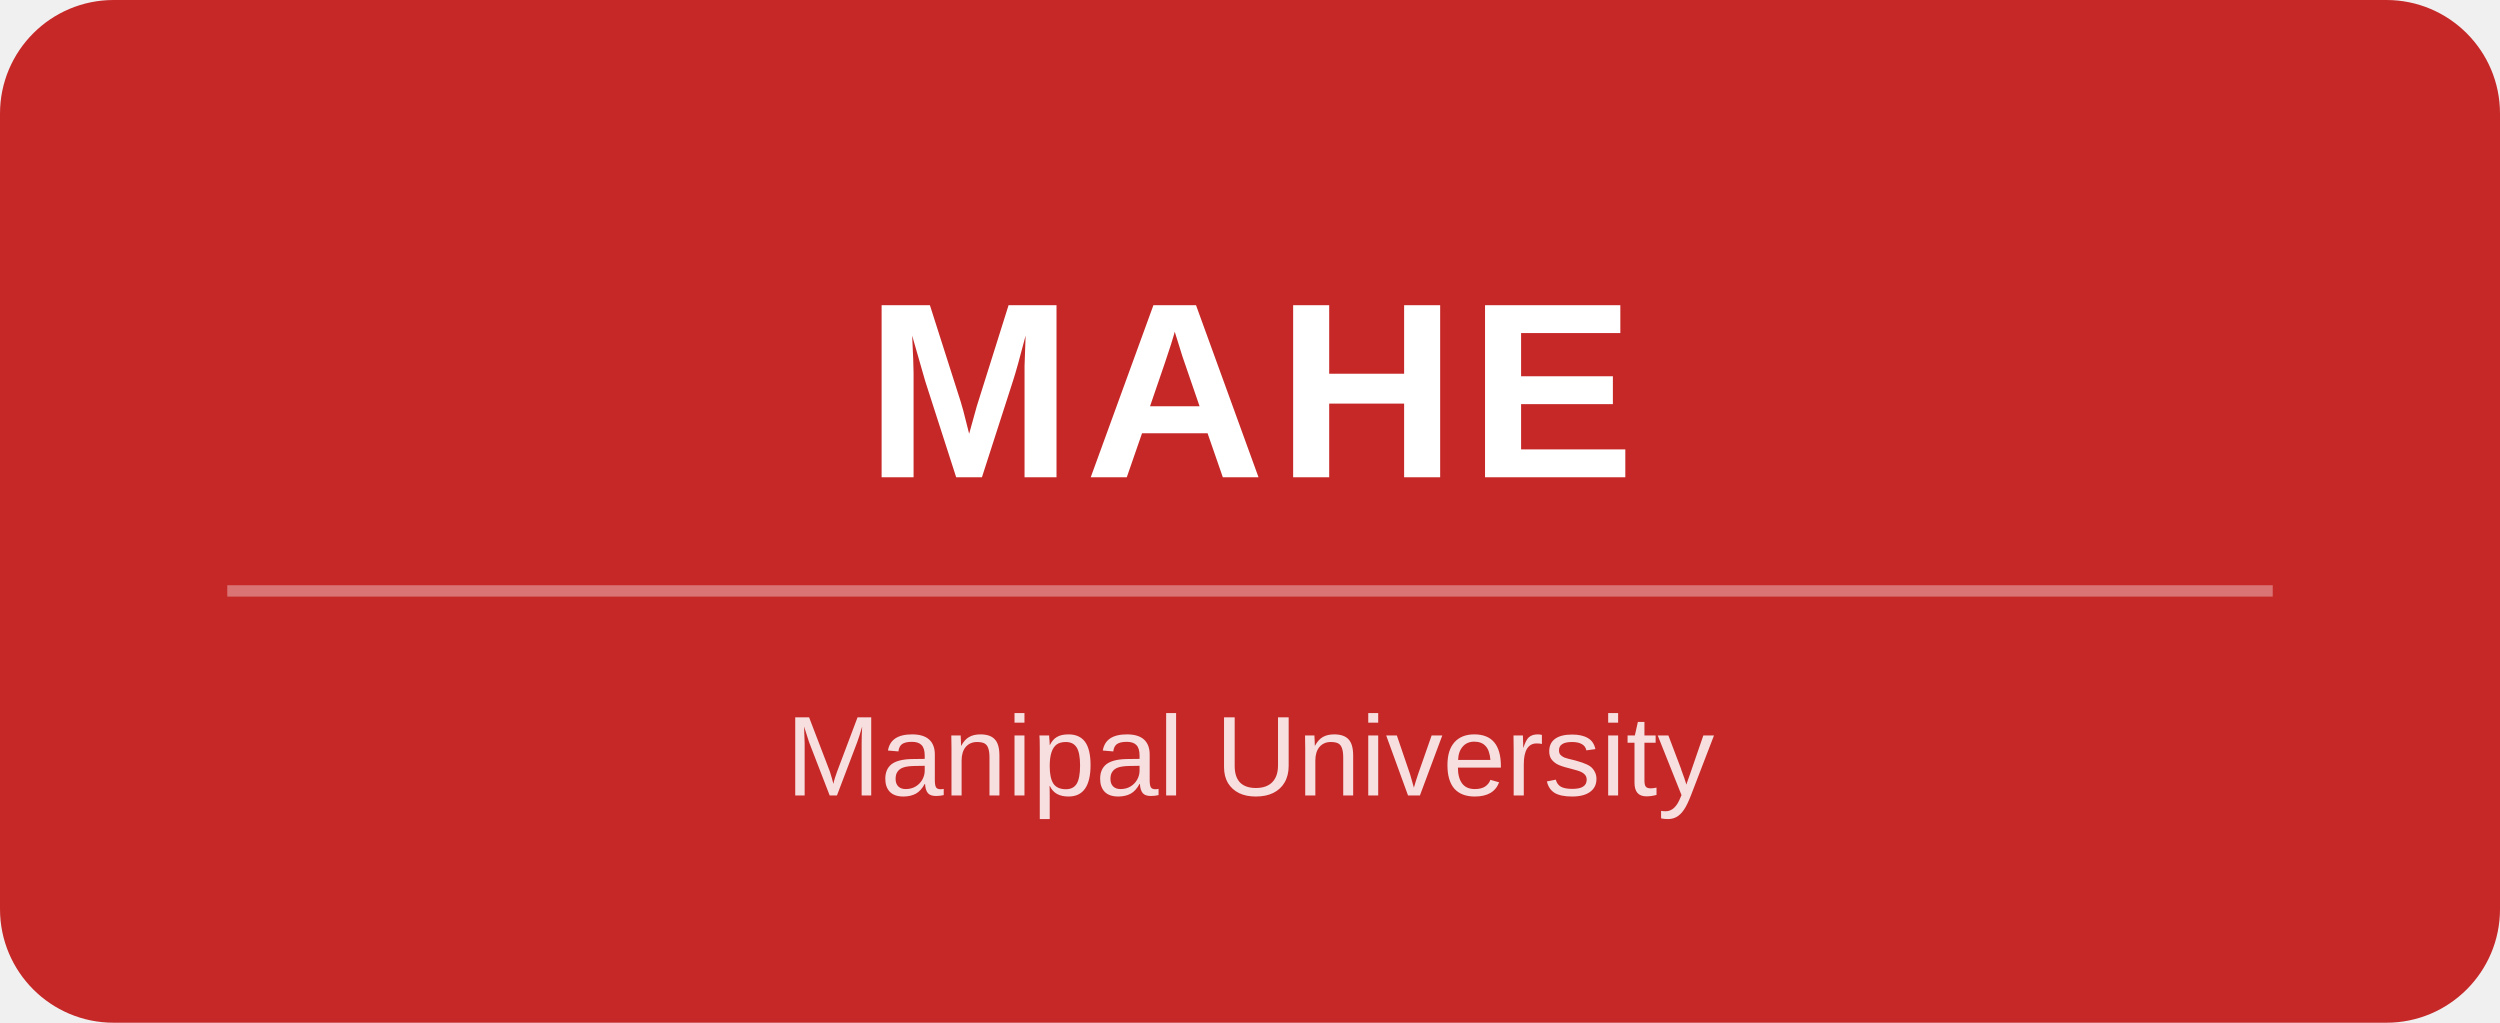
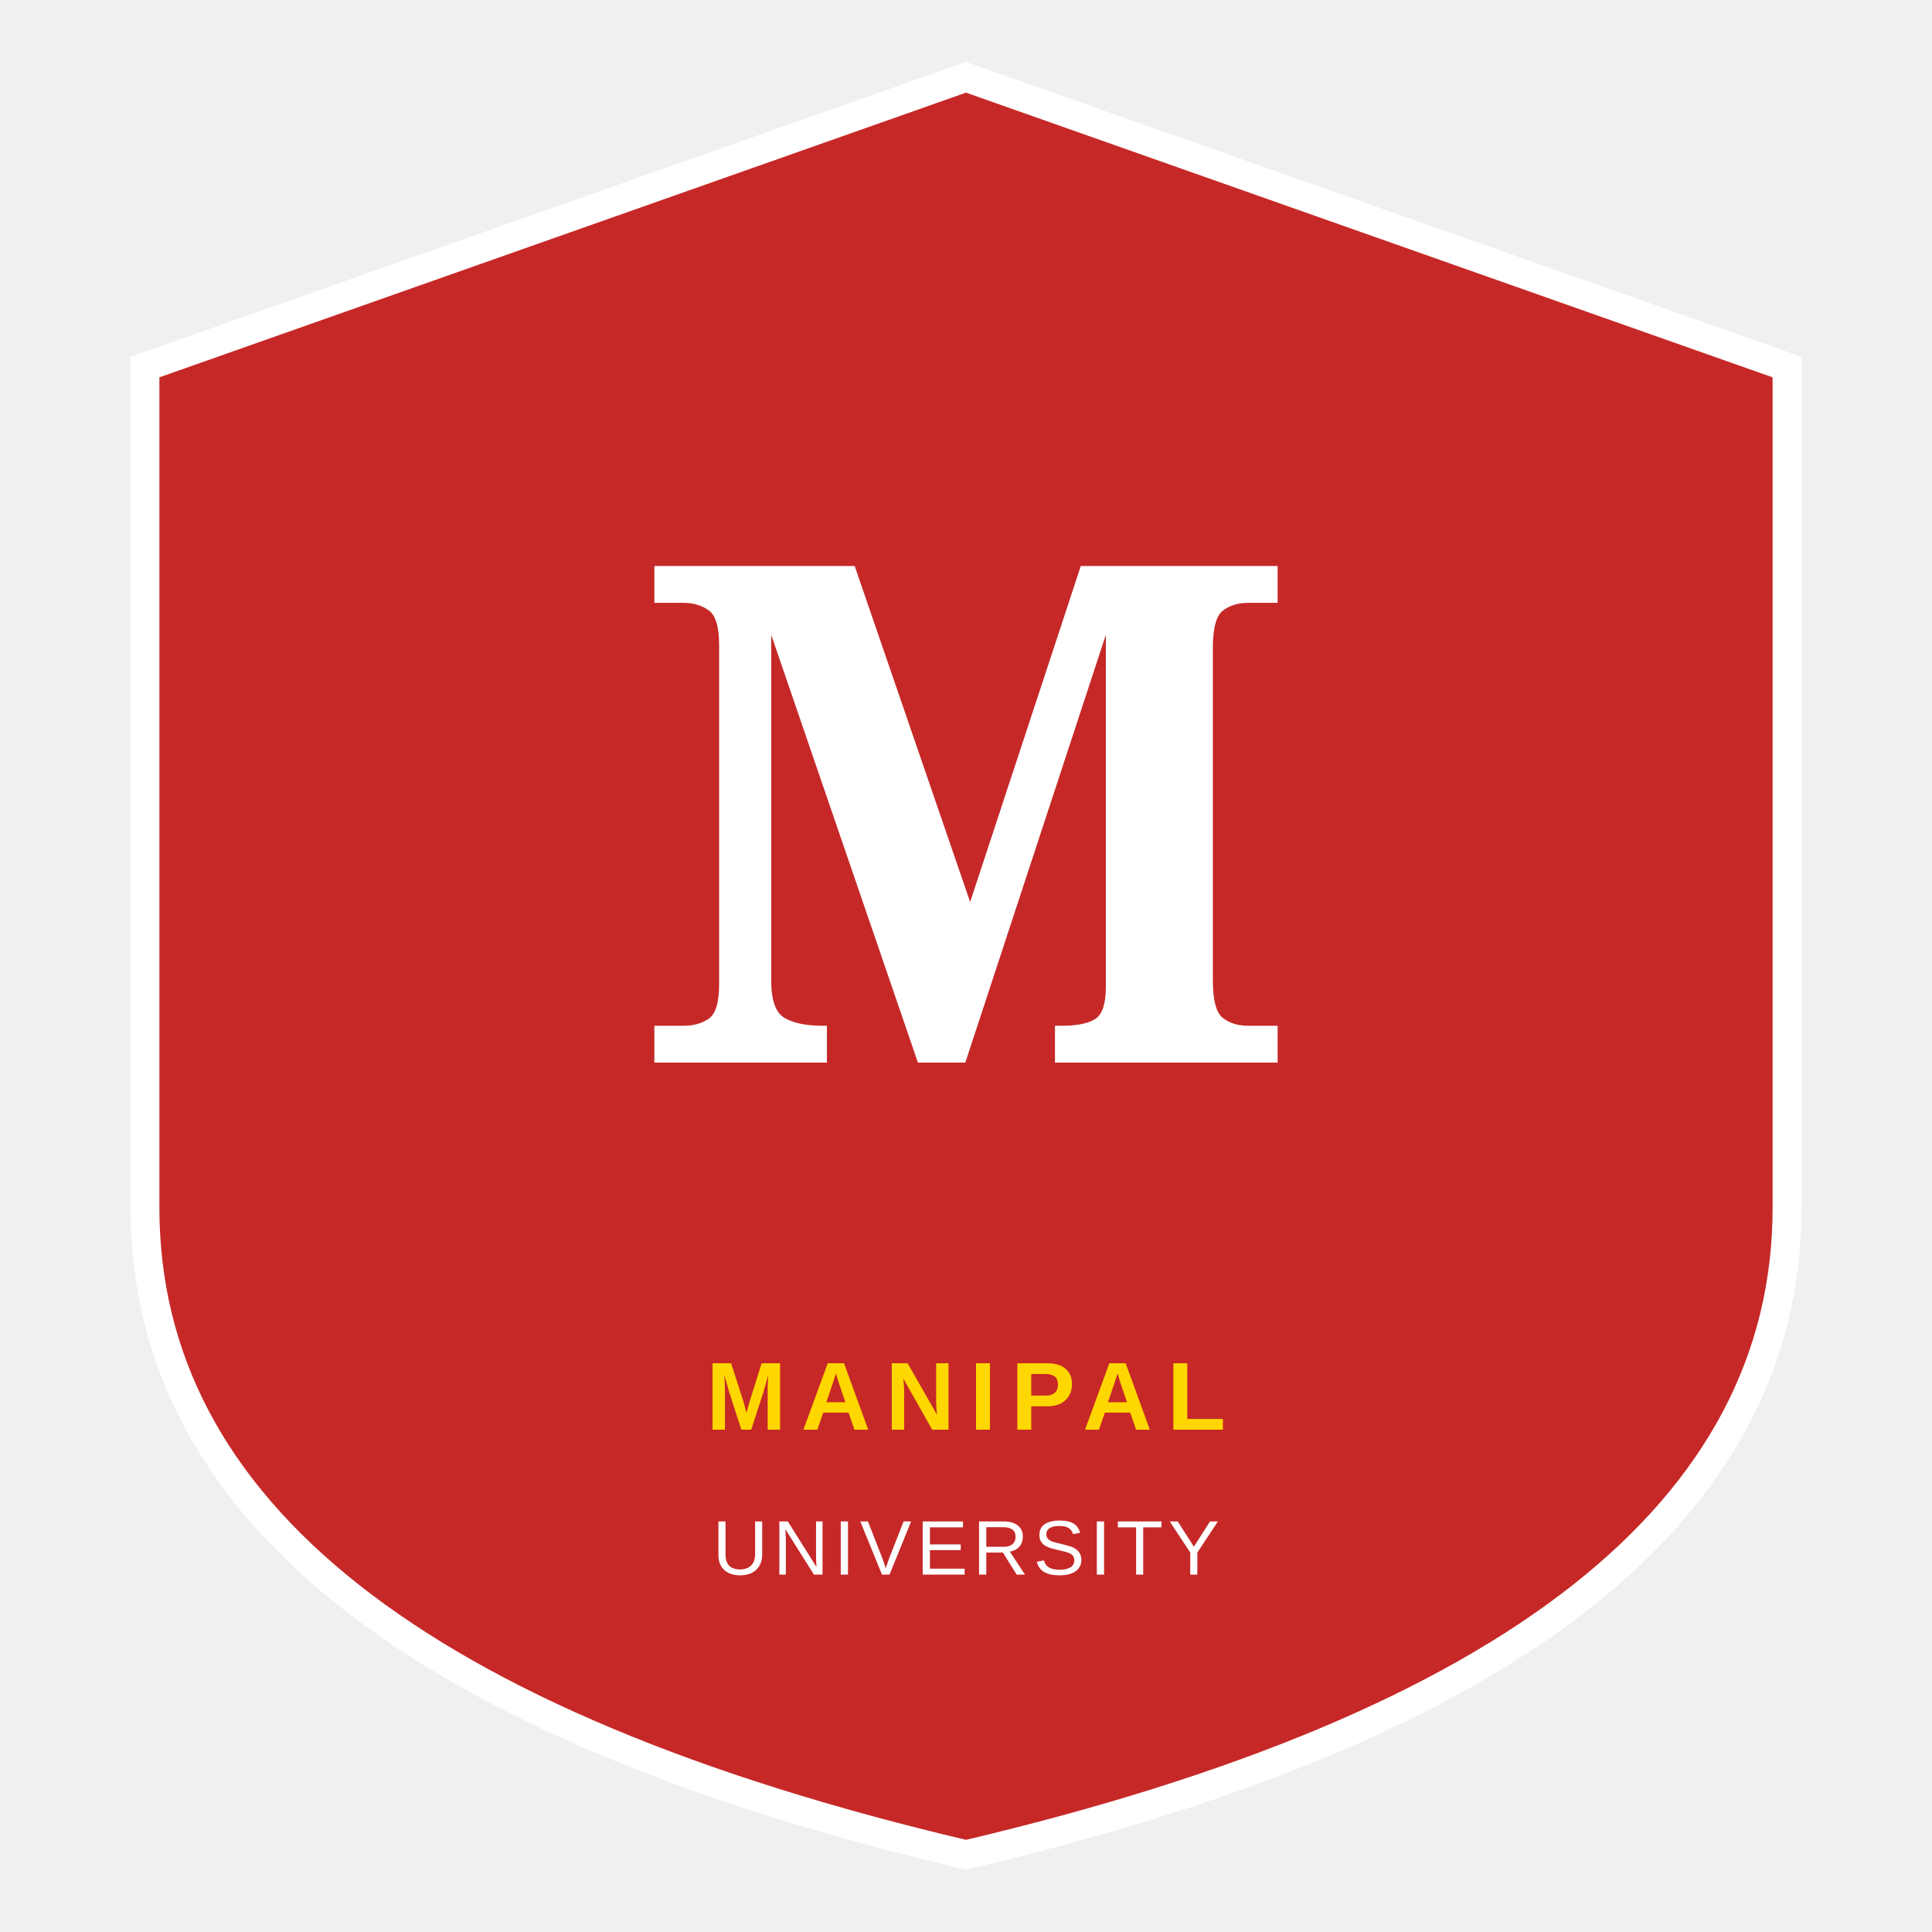
- <svg xmlns="http://www.w3.org/2000/svg" width="220" height="90" viewBox="0 0 220 90">
-   <rect width="220" height="90" rx="10" fill="#C62828" />
-   <text x="110" y="42" text-anchor="middle" fill="white" font-family="Arial,sans-serif" font-size="22" font-weight="bold" letter-spacing="1">MAHE</text>
-   <line x1="20" y1="52" x2="200" y2="52" stroke="rgba(255,255,255,0.35)" stroke-width="1" />
-   <text x="110" y="70" text-anchor="middle" fill="rgba(255,255,255,0.85)" font-family="Arial,sans-serif" font-size="10" font-weight="500">Manipal University</text>
+ <svg xmlns="http://www.w3.org/2000/svg" viewBox="0 0 200 200">
+   <path d="M100 8 L185 38 L185 125 Q185 172 100 192 Q15 172 15 125 L15 38 Z" fill="#C62828" stroke="#8B0000" stroke-width="2" />
+   <path d="M100 8 L185 38 L185 125 Q185 172 100 192 Q15 172 15 125 L15 38 Z" fill="none" stroke="#ffffff" stroke-width="3" />
+   <text x="100" y="110" text-anchor="middle" fill="#ffffff" font-family="Georgia,serif" font-size="72" font-weight="bold">M</text>
+   <text x="100" y="148" text-anchor="middle" fill="#FFD700" font-family="Arial,sans-serif" font-size="10" font-weight="800" letter-spacing="1.5">MANIPAL</text>
+   <text x="100" y="163" text-anchor="middle" fill="#fff" font-family="Arial,sans-serif" font-size="8" letter-spacing="0.5">UNIVERSITY</text>
</svg>
